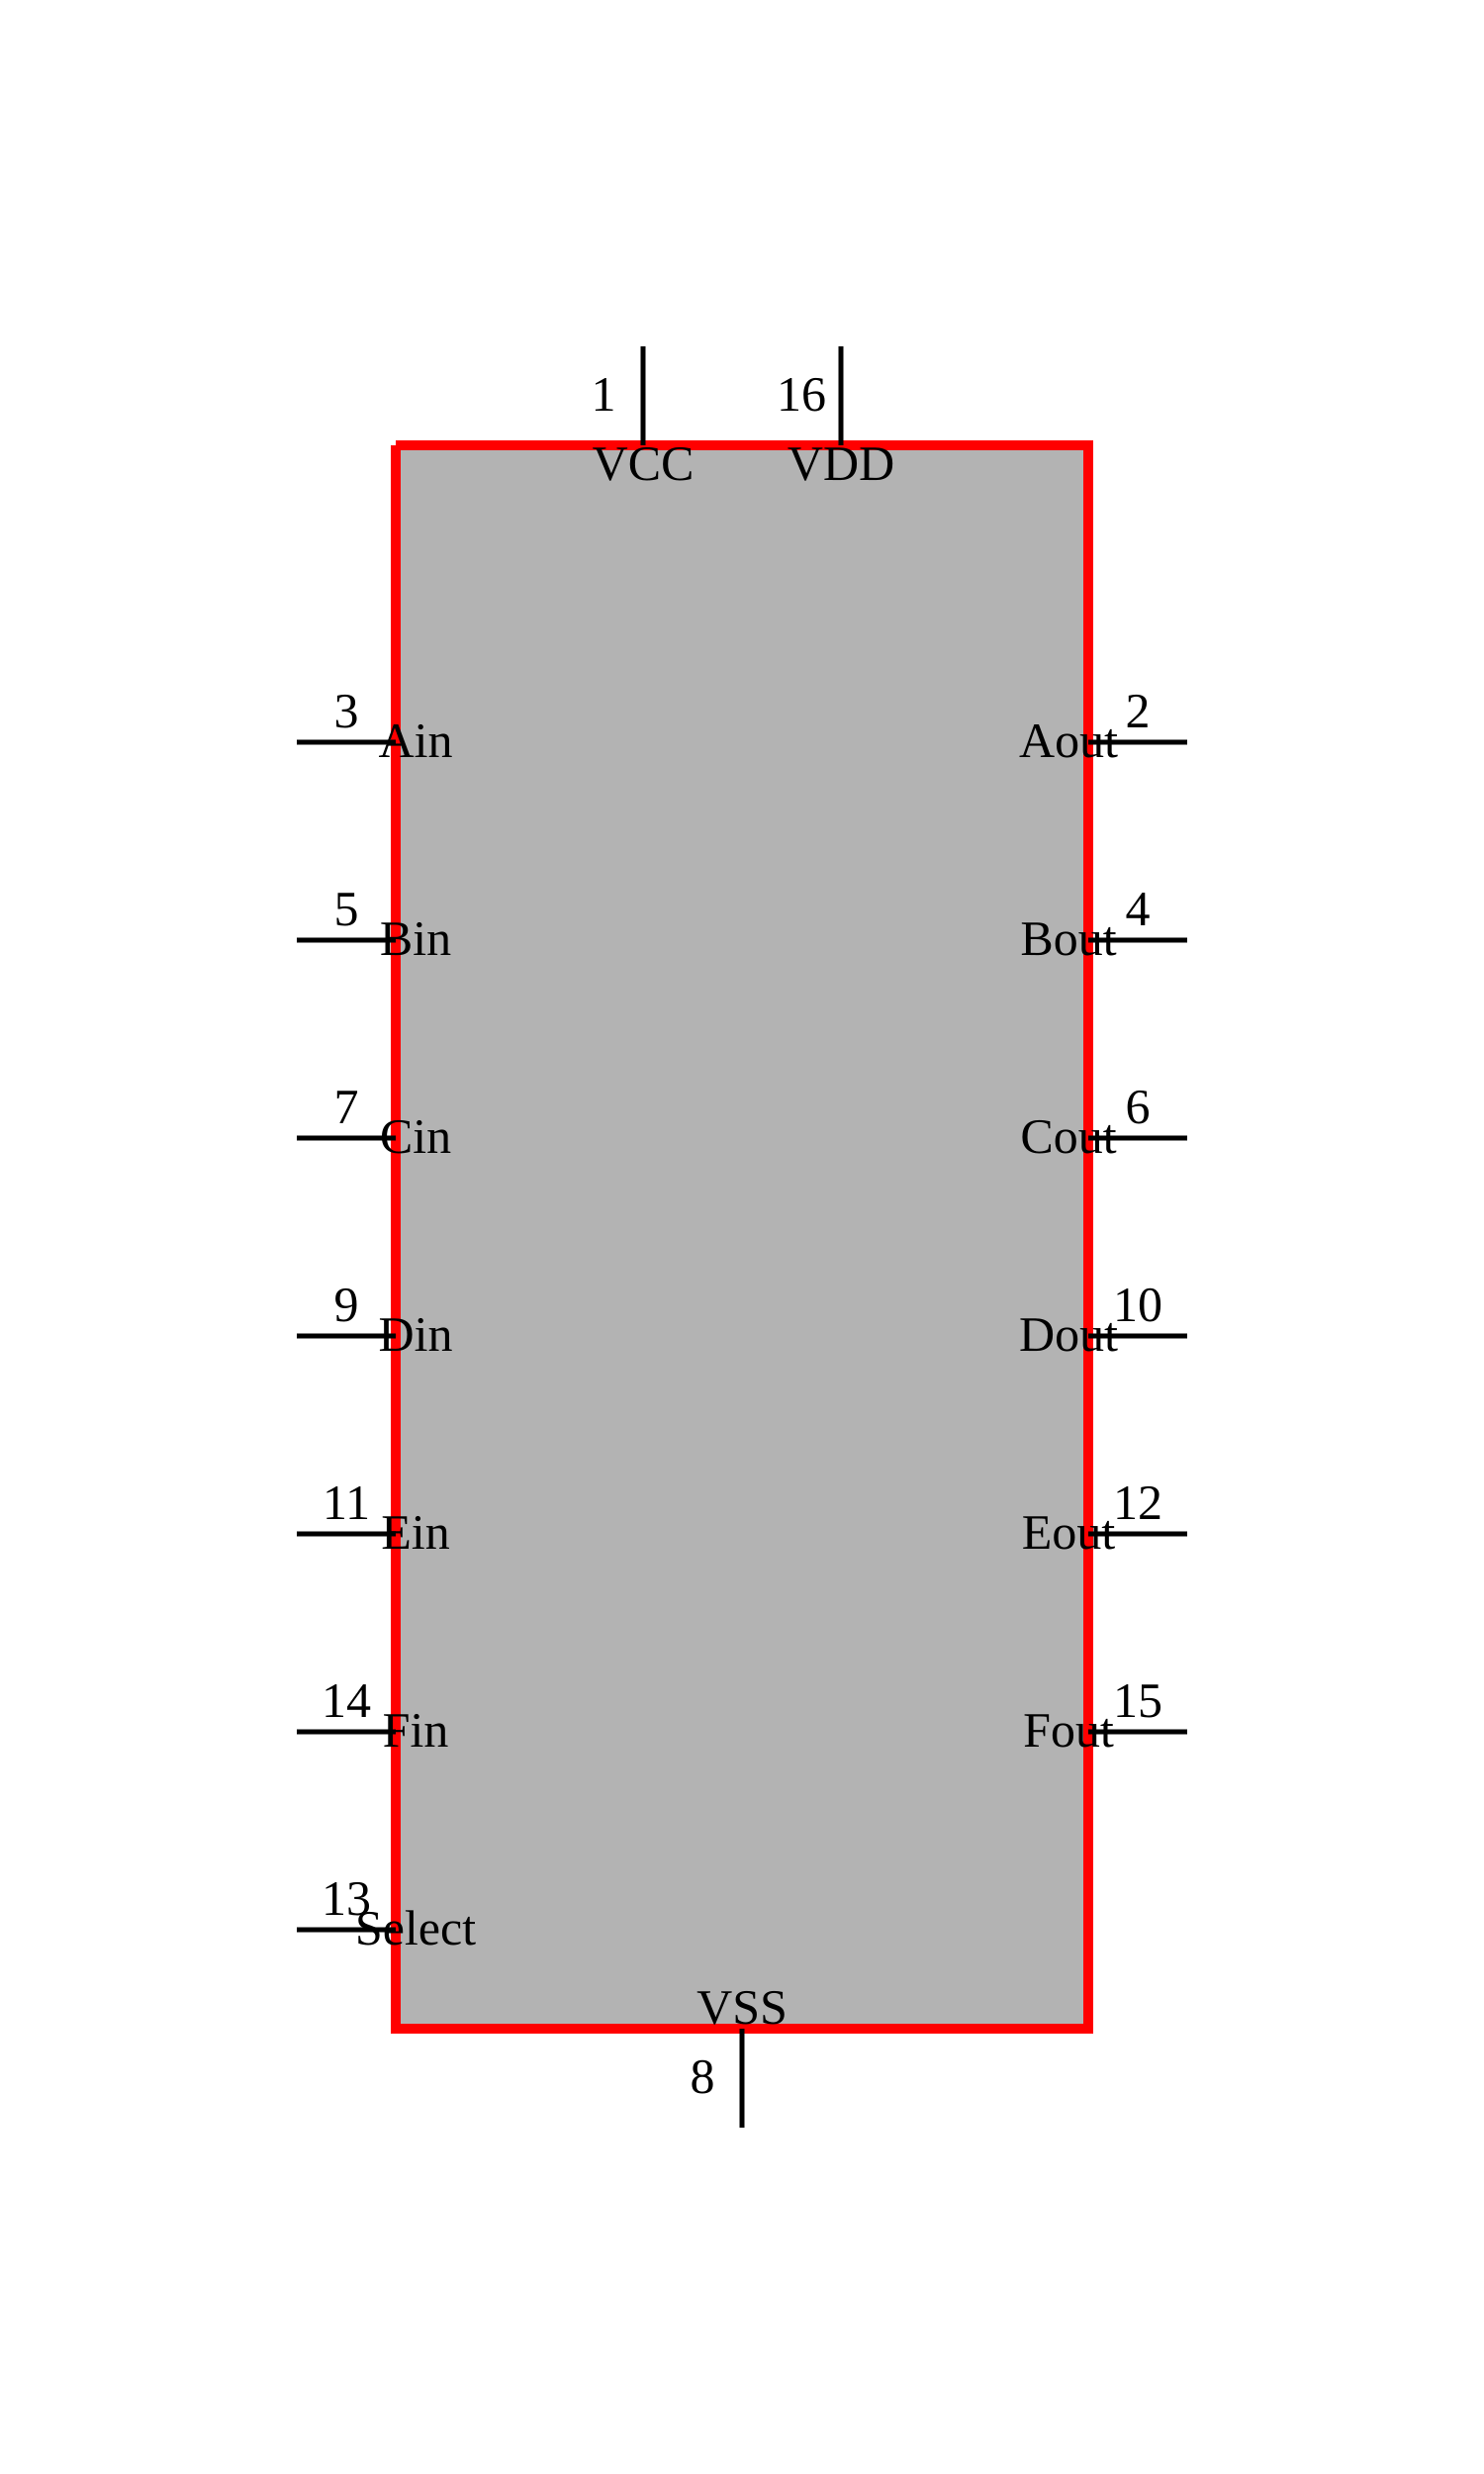
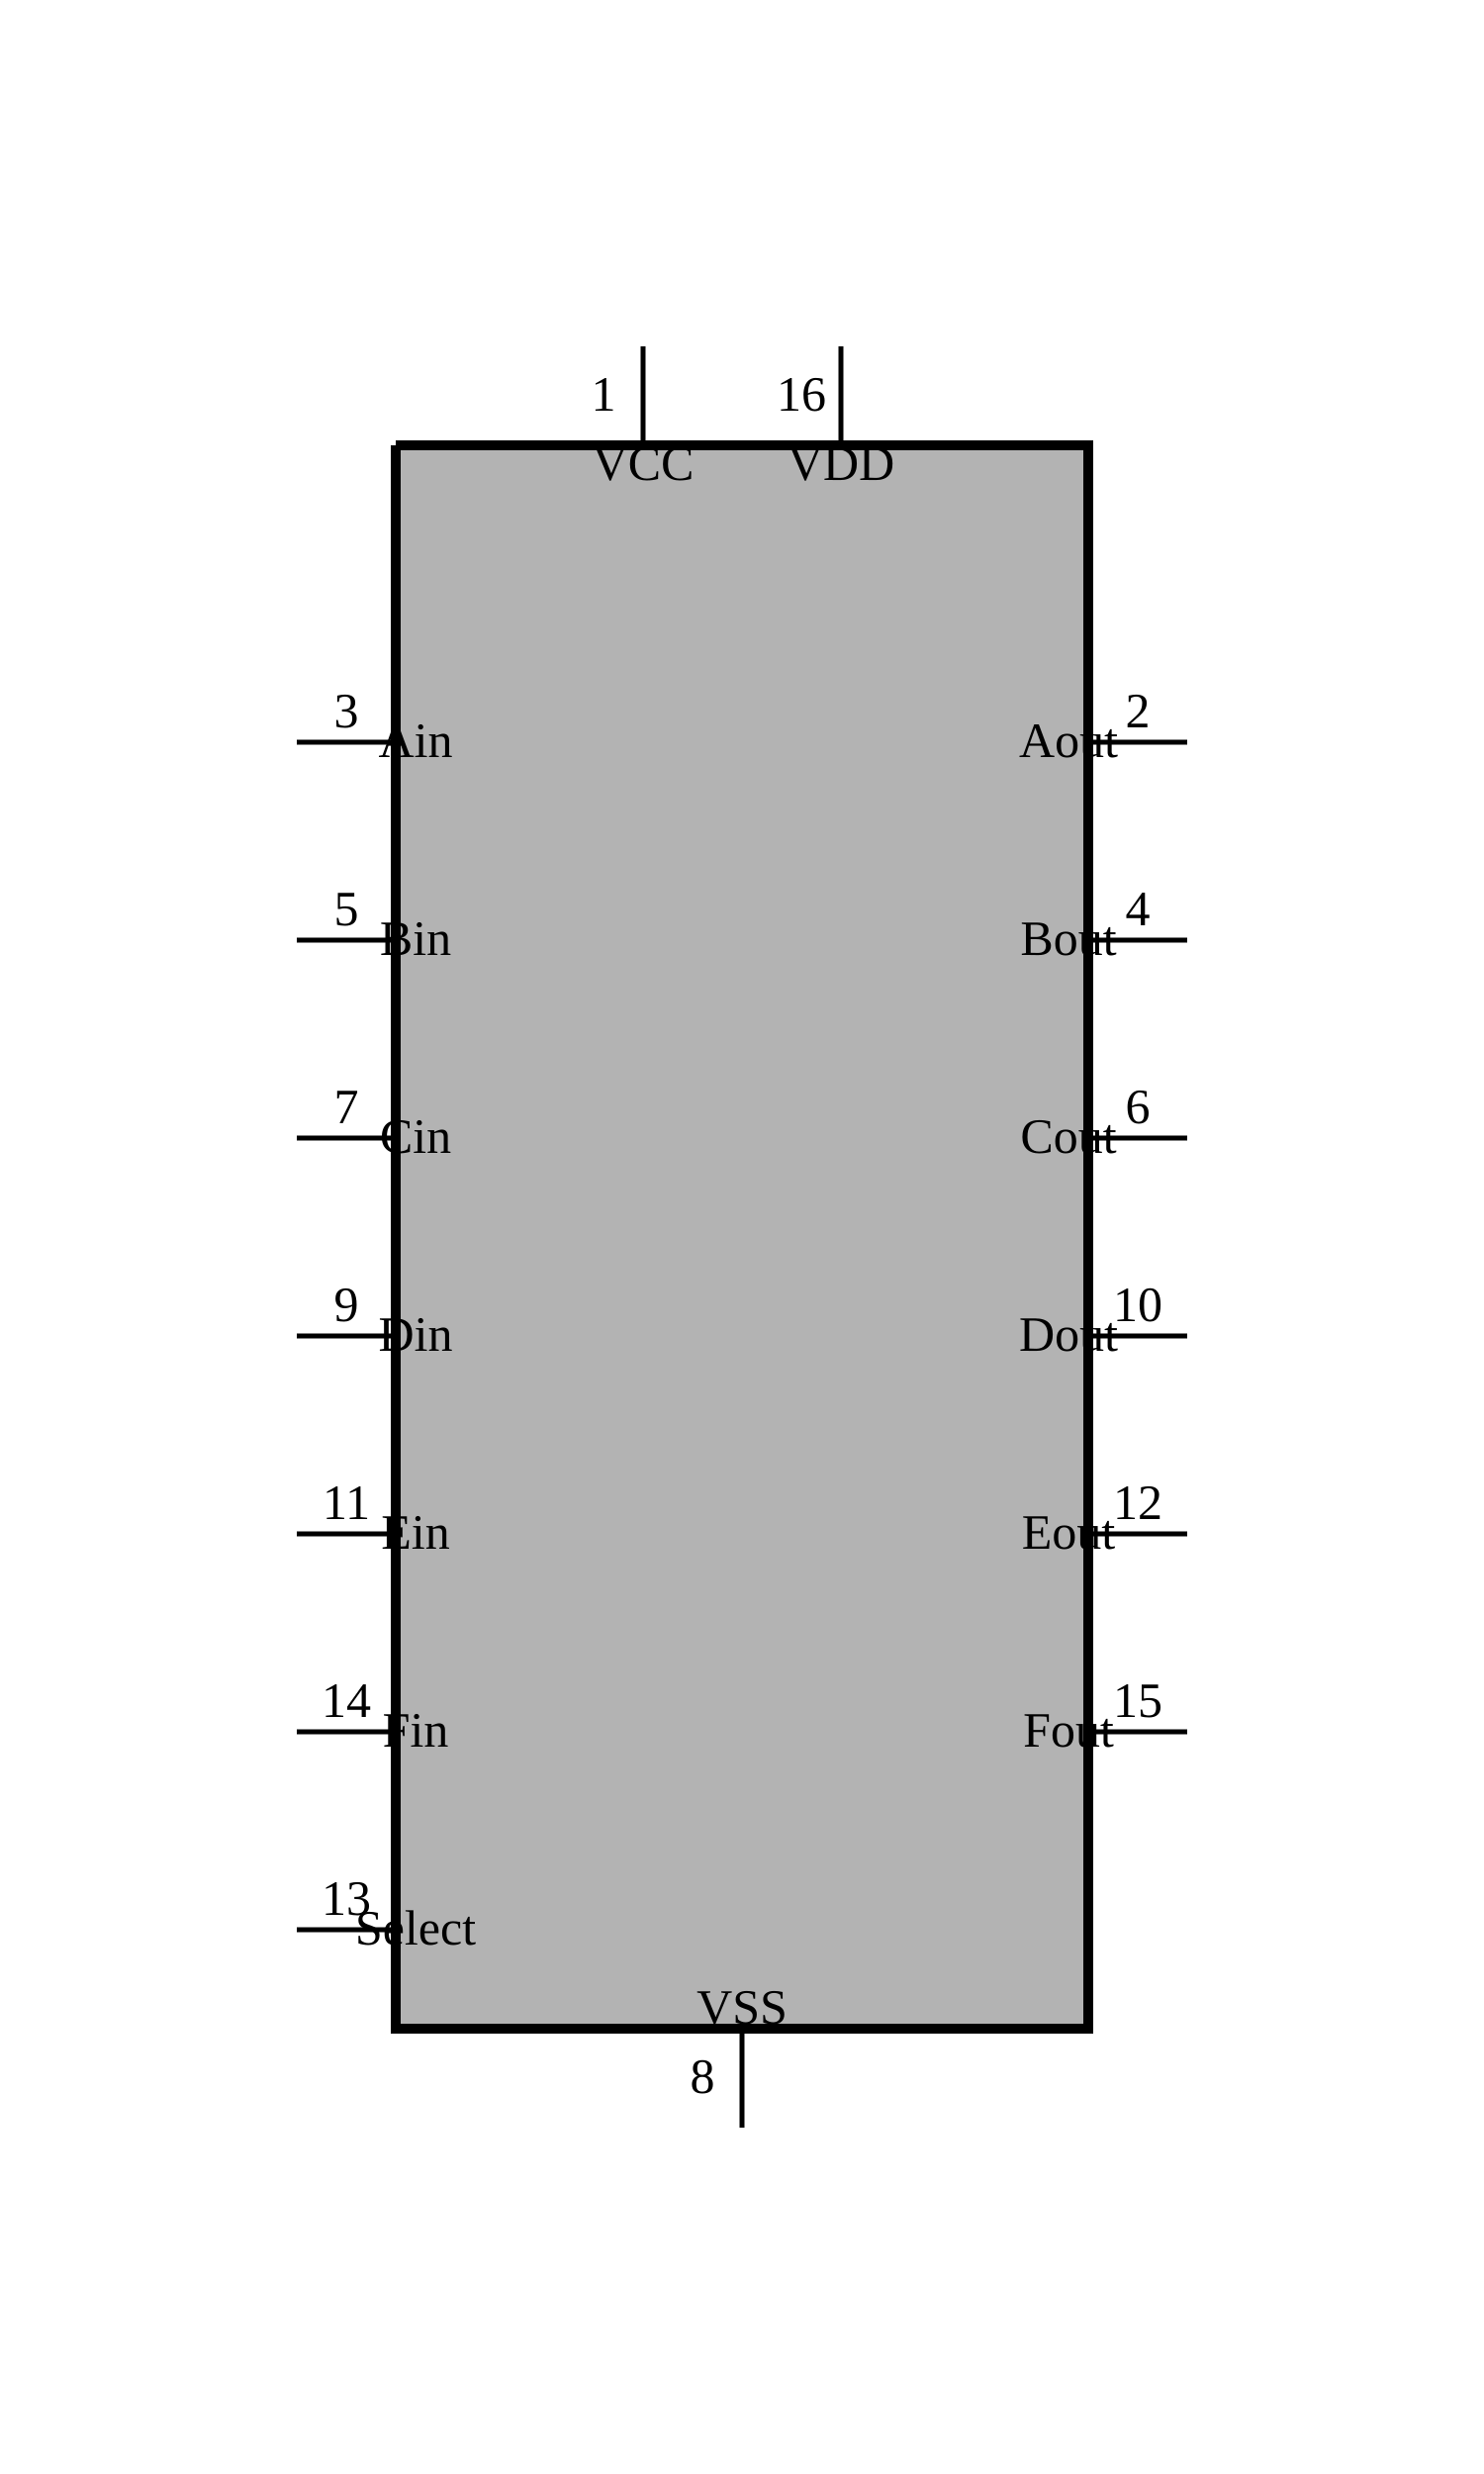
<svg xmlns="http://www.w3.org/2000/svg" width="1500" height="2500" viewBox="-750.0 -1250.0 1500 2500">
  <defs>
</defs>
-   <path d="M-350,-800 L350,-800 L350,800 L-350,800 L-350,-800" stroke-width="10" stroke="red" fill-opacity="0.3" />
+   <path d="M-350,-800 L350,-800 L350,800 L-350,800 L-350,-800" stroke-width="10" stroke="black" fill-opacity="0.3" />
  <text x="-140" y="-850.0" font-size="50.0" fill="black" text-anchor="middle" transform="translate(0,15.0)">1</text>
  <text x="-100" y="-780" font-size="50.0" fill="black" text-anchor="middle" transform="translate(0,15.0)">VCC</text>
  <path d="M-100,-900 L-100,-800" stroke="black" stroke-width="5" />
  <text x="400.0" y="70" font-size="50.0" fill="black" text-anchor="middle" transform="translate(0,15.0)">10</text>
  <text x="330" y="100" font-size="50.0" fill="black" text-anchor="middle" transform="translate(0,15.0)">Dout</text>
  <path d="M450,100 L350,100" stroke="black" stroke-width="5" />
  <text x="-330" y="300" font-size="50.0" fill="black" text-anchor="middle" transform="translate(0,15.0)">Ein</text>
  <text x="-400.0" y="270" font-size="50.0" fill="black" text-anchor="middle" transform="translate(0,15.0)">11</text>
  <path d="M-450,300 L-350,300" stroke="black" stroke-width="5" />
  <text x="400.0" y="270" font-size="50.0" fill="black" text-anchor="middle" transform="translate(0,15.0)">12</text>
  <text x="330" y="300" font-size="50.0" fill="black" text-anchor="middle" transform="translate(0,15.0)">Eout</text>
  <path d="M450,300 L350,300" stroke="black" stroke-width="5" />
  <text x="-330" y="700" font-size="50.0" fill="black" text-anchor="middle" transform="translate(0,15.0)">Select</text>
  <text x="-400.0" y="670" font-size="50.0" fill="black" text-anchor="middle" transform="translate(0,15.0)">13</text>
  <path d="M-450,700 L-350,700" stroke="black" stroke-width="5" />
  <text x="-330" y="500" font-size="50.0" fill="black" text-anchor="middle" transform="translate(0,15.0)">Fin</text>
  <text x="-400.0" y="470" font-size="50.0" fill="black" text-anchor="middle" transform="translate(0,15.0)">14</text>
  <path d="M-450,500 L-350,500" stroke="black" stroke-width="5" />
  <text x="400.0" y="470" font-size="50.0" fill="black" text-anchor="middle" transform="translate(0,15.0)">15</text>
  <text x="330" y="500" font-size="50.0" fill="black" text-anchor="middle" transform="translate(0,15.0)">Fout</text>
  <path d="M450,500 L350,500" stroke="black" stroke-width="5" />
  <text x="60" y="-850.0" font-size="50.0" fill="black" text-anchor="middle" transform="translate(0,15.0)">16</text>
  <text x="100" y="-780" font-size="50.0" fill="black" text-anchor="middle" transform="translate(0,15.0)">VDD</text>
  <path d="M100,-900 L100,-800" stroke="black" stroke-width="5" />
  <text x="400.0" y="-530" font-size="50.0" fill="black" text-anchor="middle" transform="translate(0,15.0)">2</text>
  <text x="330" y="-500" font-size="50.0" fill="black" text-anchor="middle" transform="translate(0,15.0)">Aout</text>
  <path d="M450,-500 L350,-500" stroke="black" stroke-width="5" />
  <text x="-330" y="-500" font-size="50.0" fill="black" text-anchor="middle" transform="translate(0,15.0)">Ain</text>
  <text x="-400.0" y="-530" font-size="50.0" fill="black" text-anchor="middle" transform="translate(0,15.0)">3</text>
  <path d="M-450,-500 L-350,-500" stroke="black" stroke-width="5" />
  <text x="400.0" y="-330" font-size="50.0" fill="black" text-anchor="middle" transform="translate(0,15.0)">4</text>
  <text x="330" y="-300" font-size="50.0" fill="black" text-anchor="middle" transform="translate(0,15.0)">Bout</text>
  <path d="M450,-300 L350,-300" stroke="black" stroke-width="5" />
  <text x="-330" y="-300" font-size="50.0" fill="black" text-anchor="middle" transform="translate(0,15.0)">Bin</text>
  <text x="-400.0" y="-330" font-size="50.0" fill="black" text-anchor="middle" transform="translate(0,15.0)">5</text>
  <path d="M-450,-300 L-350,-300" stroke="black" stroke-width="5" />
  <text x="400.0" y="-130" font-size="50.0" fill="black" text-anchor="middle" transform="translate(0,15.0)">6</text>
  <text x="330" y="-100" font-size="50.0" fill="black" text-anchor="middle" transform="translate(0,15.0)">Cout</text>
  <path d="M450,-100 L350,-100" stroke="black" stroke-width="5" />
  <text x="-330" y="-100" font-size="50.0" fill="black" text-anchor="middle" transform="translate(0,15.0)">Cin</text>
  <text x="-400.0" y="-130" font-size="50.0" fill="black" text-anchor="middle" transform="translate(0,15.0)">7</text>
  <path d="M-450,-100 L-350,-100" stroke="black" stroke-width="5" />
  <text x="-40" y="850.0" font-size="50.0" fill="black" text-anchor="middle" transform="translate(0,15.0)">8</text>
  <text x="0" y="780" font-size="50.0" fill="black" text-anchor="middle" transform="translate(0,15.0)">VSS</text>
  <path d="M0,900 L0,800" stroke="black" stroke-width="5" />
  <text x="-330" y="100" font-size="50.0" fill="black" text-anchor="middle" transform="translate(0,15.0)">Din</text>
  <text x="-400.0" y="70" font-size="50.0" fill="black" text-anchor="middle" transform="translate(0,15.0)">9</text>
  <path d="M-450,100 L-350,100" stroke="black" stroke-width="5" />
</svg>
